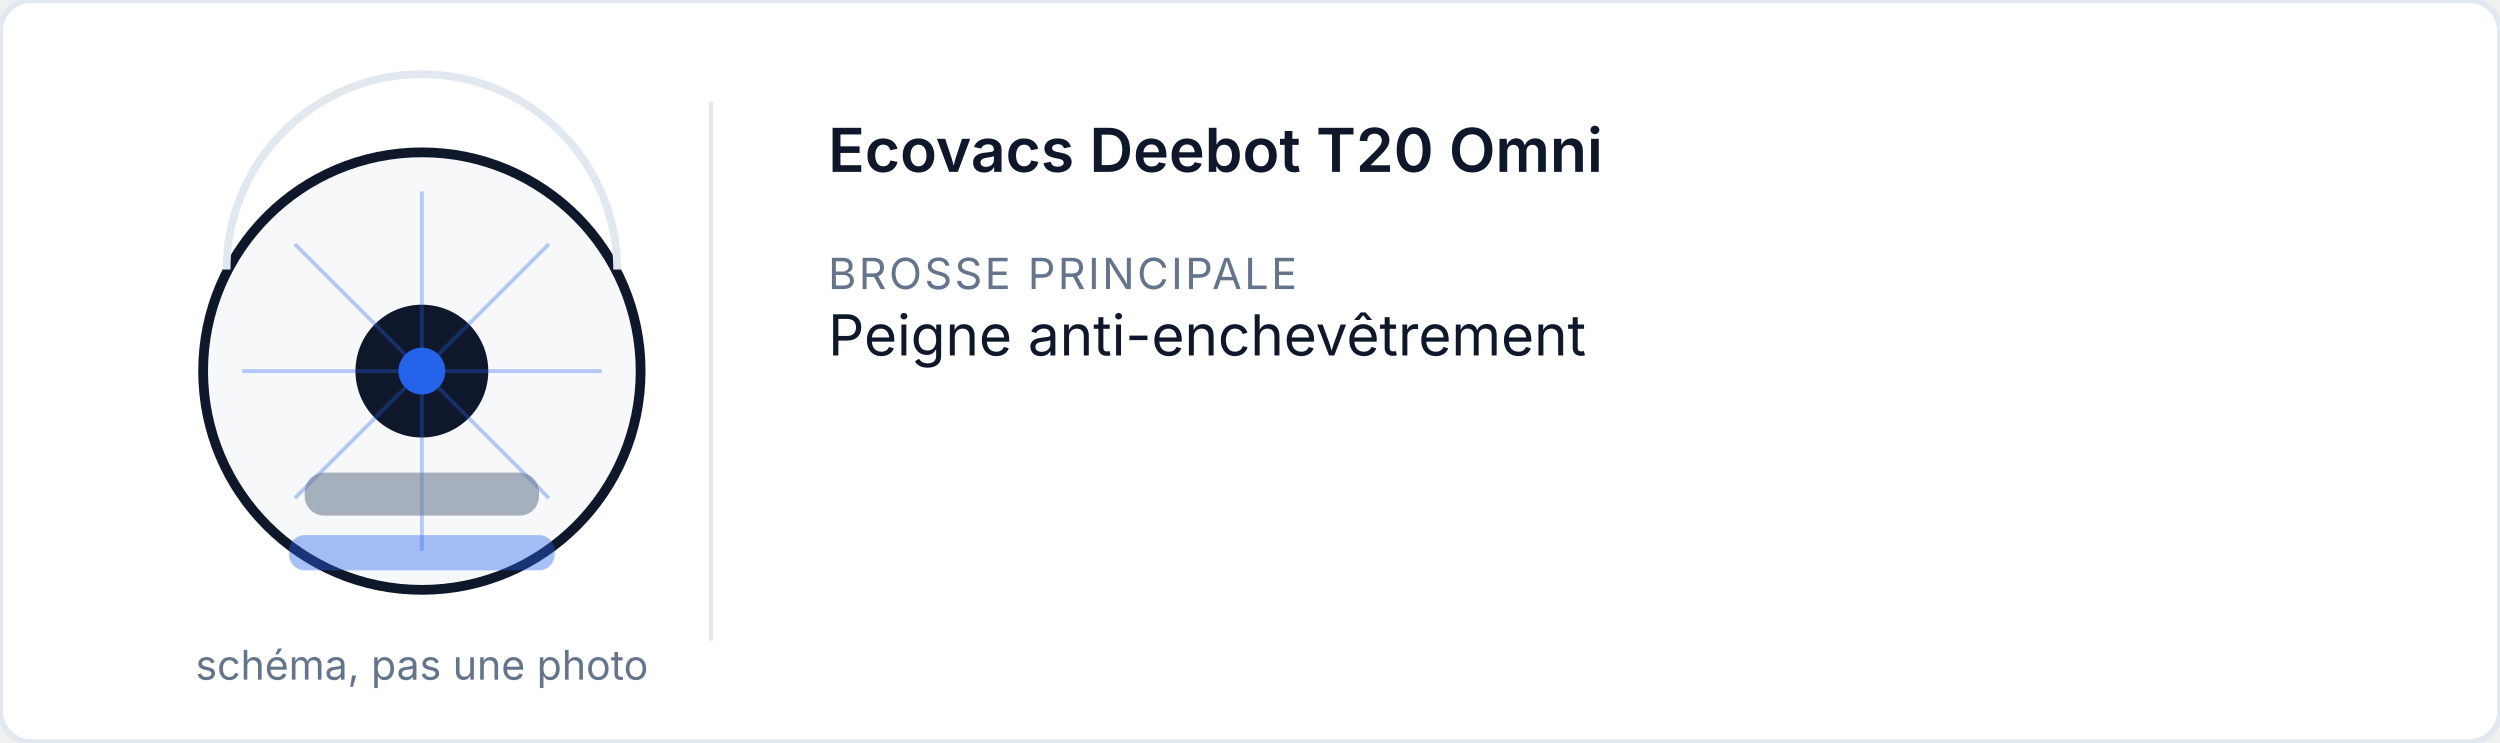
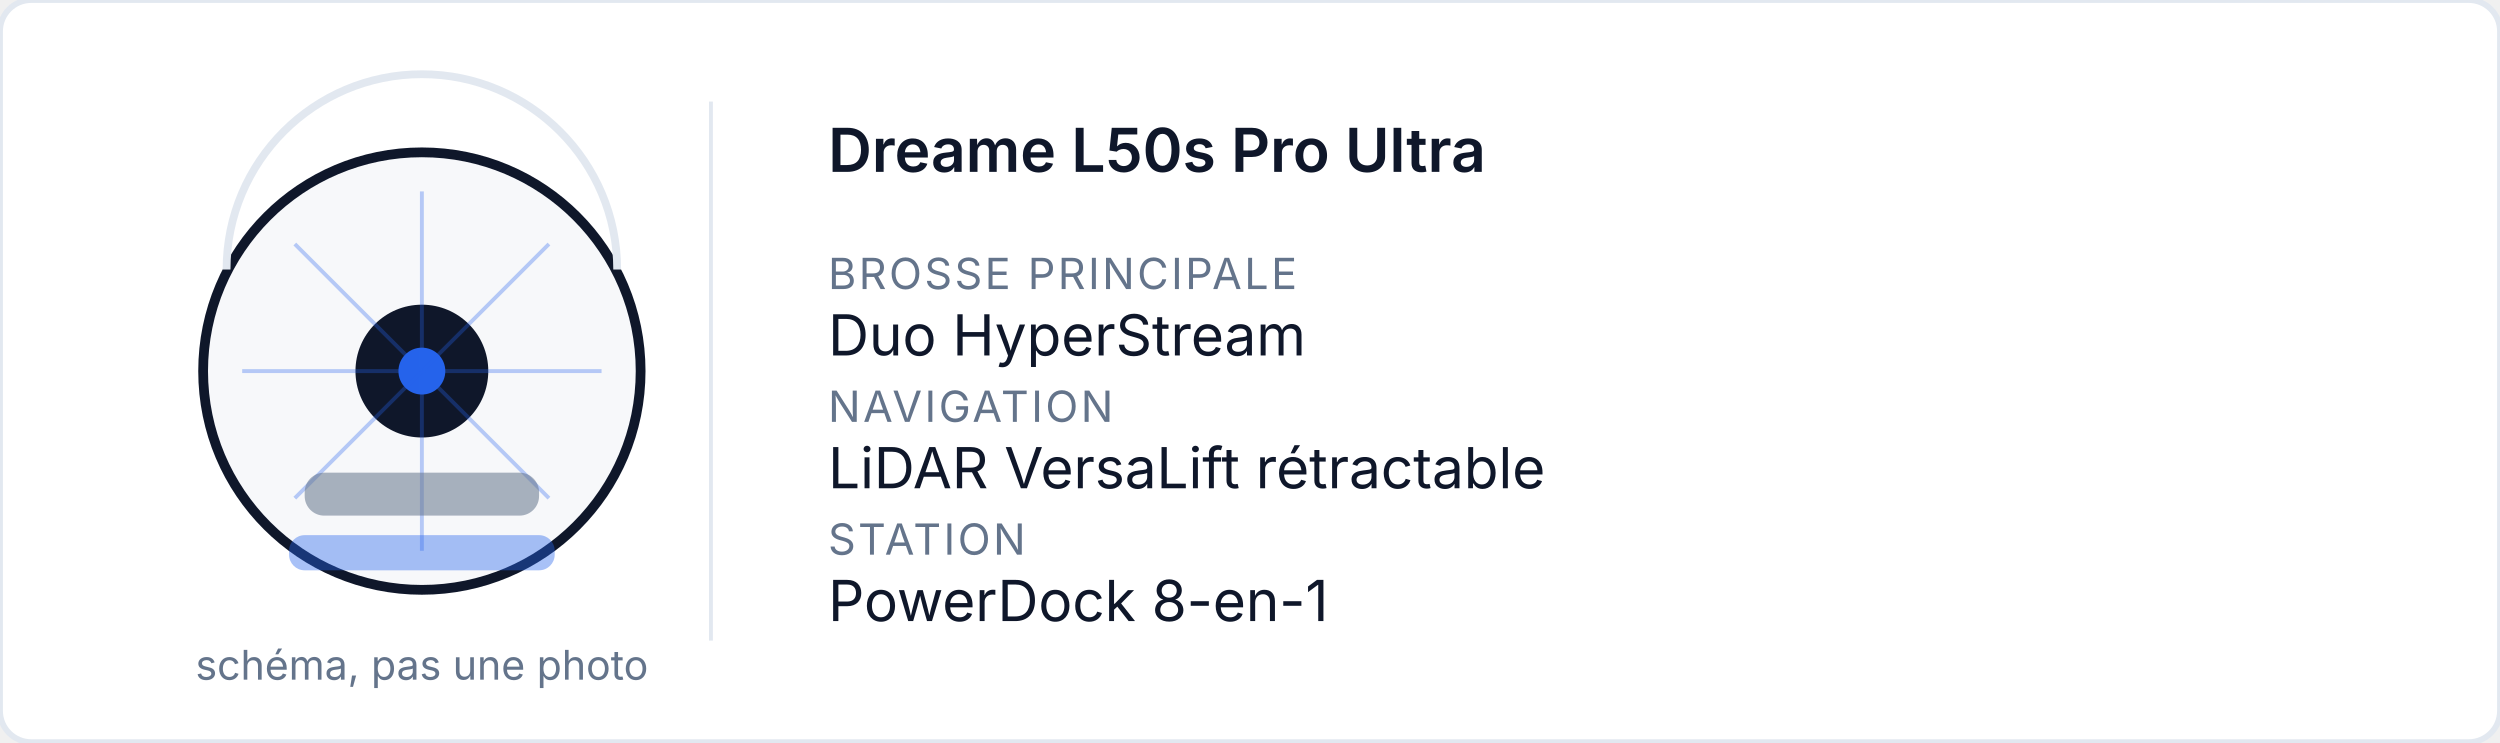
<svg xmlns="http://www.w3.org/2000/svg" viewBox="0 0 640 190" width="640" height="190" role="img" aria-labelledby="fT fD">
  <rect width="640" height="190" rx="8" fill="#FFFFFF" stroke="#E2E8F0" stroke-width="1.5" />
  <g font-family="Inter, -apple-system, BlinkMacSystemFont, Segoe UI, Roboto, Helvetica, Arial, sans-serif">
    <circle cx="108" cy="95" r="56" fill="#F7F8FA" stroke="#0F172A" stroke-width="2.5" />
    <path d="M 58 69 A 50 50 0 0 1 158 69" fill="none" stroke="#E2E8F0" stroke-width="2" />
    <circle cx="108" cy="95" r="17" fill="#0F172A" />
    <circle cx="108" cy="95" r="6" fill="#2563EB" />
    <line x1="108" y1="95" x2="108" y2="49" stroke="#2563EB" stroke-width="1" opacity="0.32" transform="rotate(0 108 95)" />
    <line x1="108" y1="95" x2="108" y2="49" stroke="#2563EB" stroke-width="1" opacity="0.32" transform="rotate(45 108 95)" />
    <line x1="108" y1="95" x2="108" y2="49" stroke="#2563EB" stroke-width="1" opacity="0.32" transform="rotate(90 108 95)" />
    <line x1="108" y1="95" x2="108" y2="49" stroke="#2563EB" stroke-width="1" opacity="0.32" transform="rotate(135 108 95)" />
    <line x1="108" y1="95" x2="108" y2="49" stroke="#2563EB" stroke-width="1" opacity="0.32" transform="rotate(180 108 95)" />
    <line x1="108" y1="95" x2="108" y2="49" stroke="#2563EB" stroke-width="1" opacity="0.32" transform="rotate(225 108 95)" />
    <line x1="108" y1="95" x2="108" y2="49" stroke="#2563EB" stroke-width="1" opacity="0.32" transform="rotate(270 108 95)" />
    <line x1="108" y1="95" x2="108" y2="49" stroke="#2563EB" stroke-width="1" opacity="0.32" transform="rotate(315 108 95)" />
    <rect x="78" y="121" width="60" height="11" rx="5" fill="#64748B" opacity="0.55" />
    <rect x="74" y="137" width="68" height="9" rx="4" fill="#2563EB" opacity="0.4" />
    <line x1="182" y1="26" x2="182" y2="164" stroke="#E2E8F0" stroke-width="1" />
-     <text x="212" y="44" font-size="15.5" font-weight="600" fill="#0F172A">Ecovacs Deebot T20 Omni</text>
+     <text x="212" y="44" font-size="15.5" font-weight="600" fill="#0F172A">Dreame L50s Pro Ultra</text>
    <text x="212" y="74" font-size="11" fill="#64748B" letter-spacing="0.06em">BROSSE PRINCIPALE</text>
-     <text x="212" y="91" font-size="14.5" fill="#0F172A">Peigne anti-enchevêtrement</text>
+     <text x="212" y="91" font-size="14.5" fill="#0F172A">Duo HyperStream</text>
+     <text x="212" y="108" font-size="11" fill="#64748B" letter-spacing="0.06em">NAVIGATION</text>
+     <text x="212" y="125" font-size="14.5" fill="#0F172A">LiDAR VersaLift rétractable</text>
+     <text x="212" y="142" font-size="11" fill="#64748B" letter-spacing="0.06em">STATION</text>
+     <text x="212" y="159" font-size="14.5" fill="#0F172A">PowerDock 8-en-1</text>
    <text x="108" y="174" font-size="10.5" fill="#64748B" text-anchor="middle">schéma, pas une photo</text>
  </g>
</svg>
